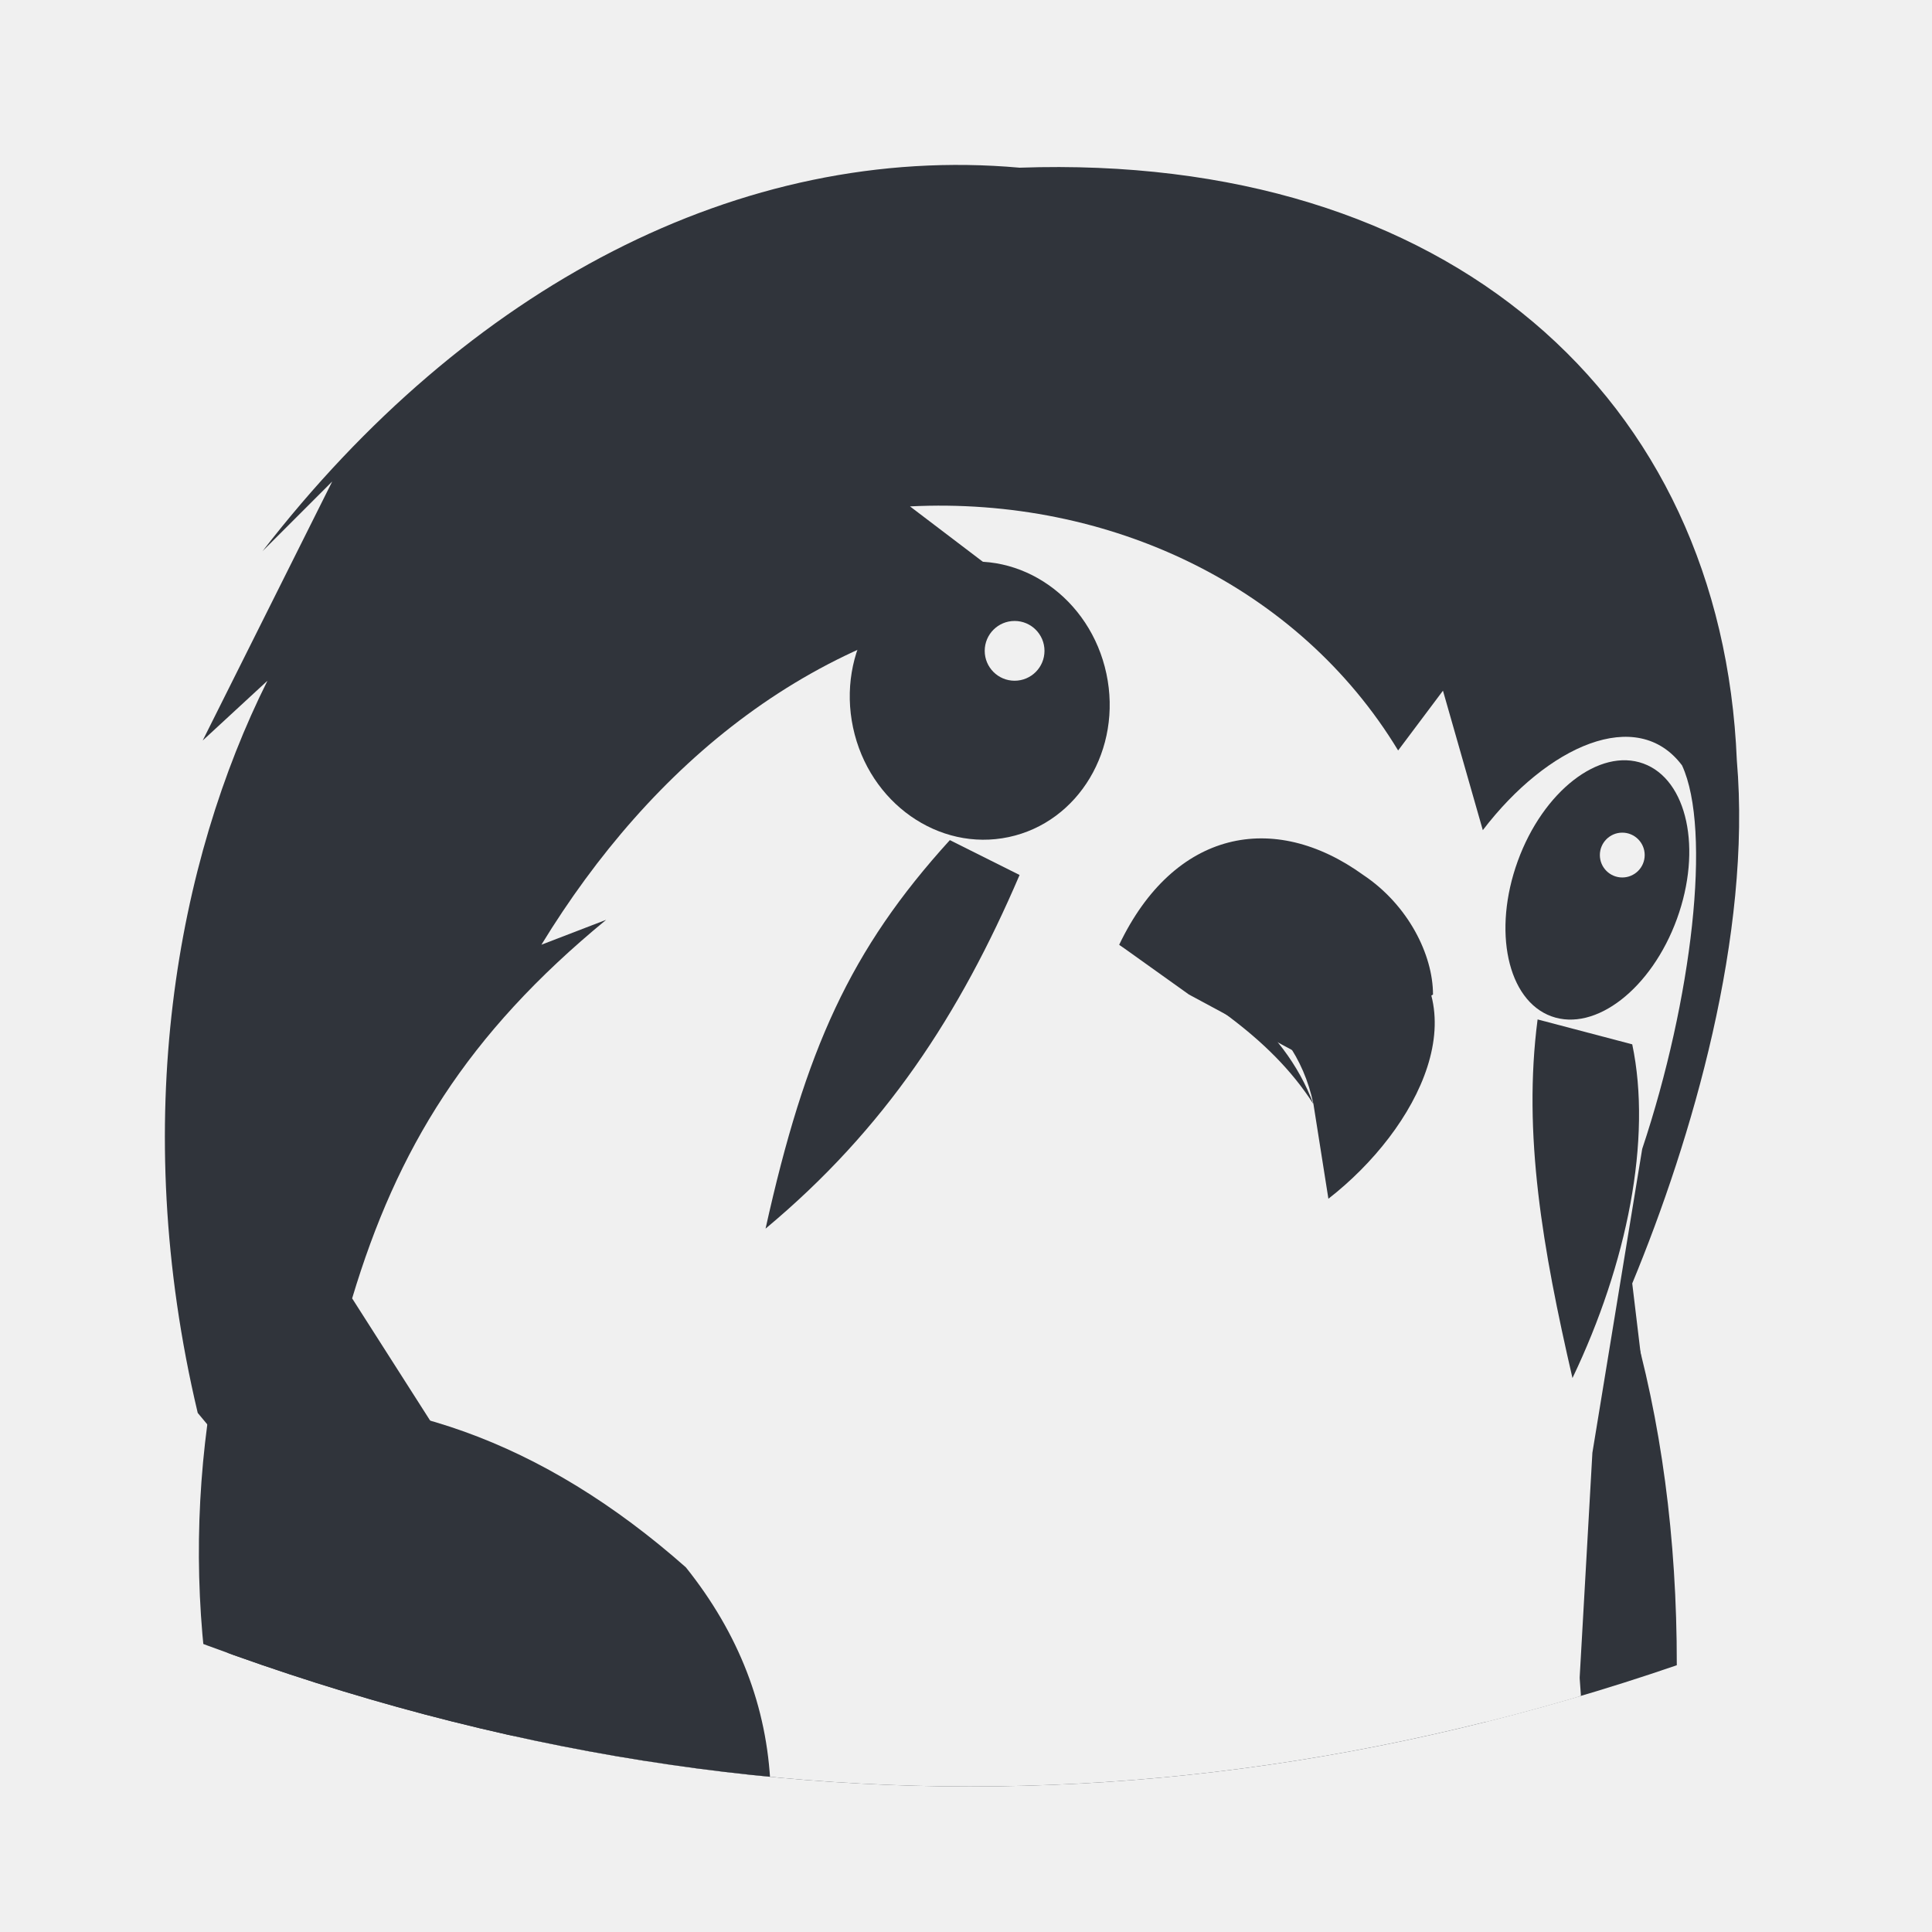
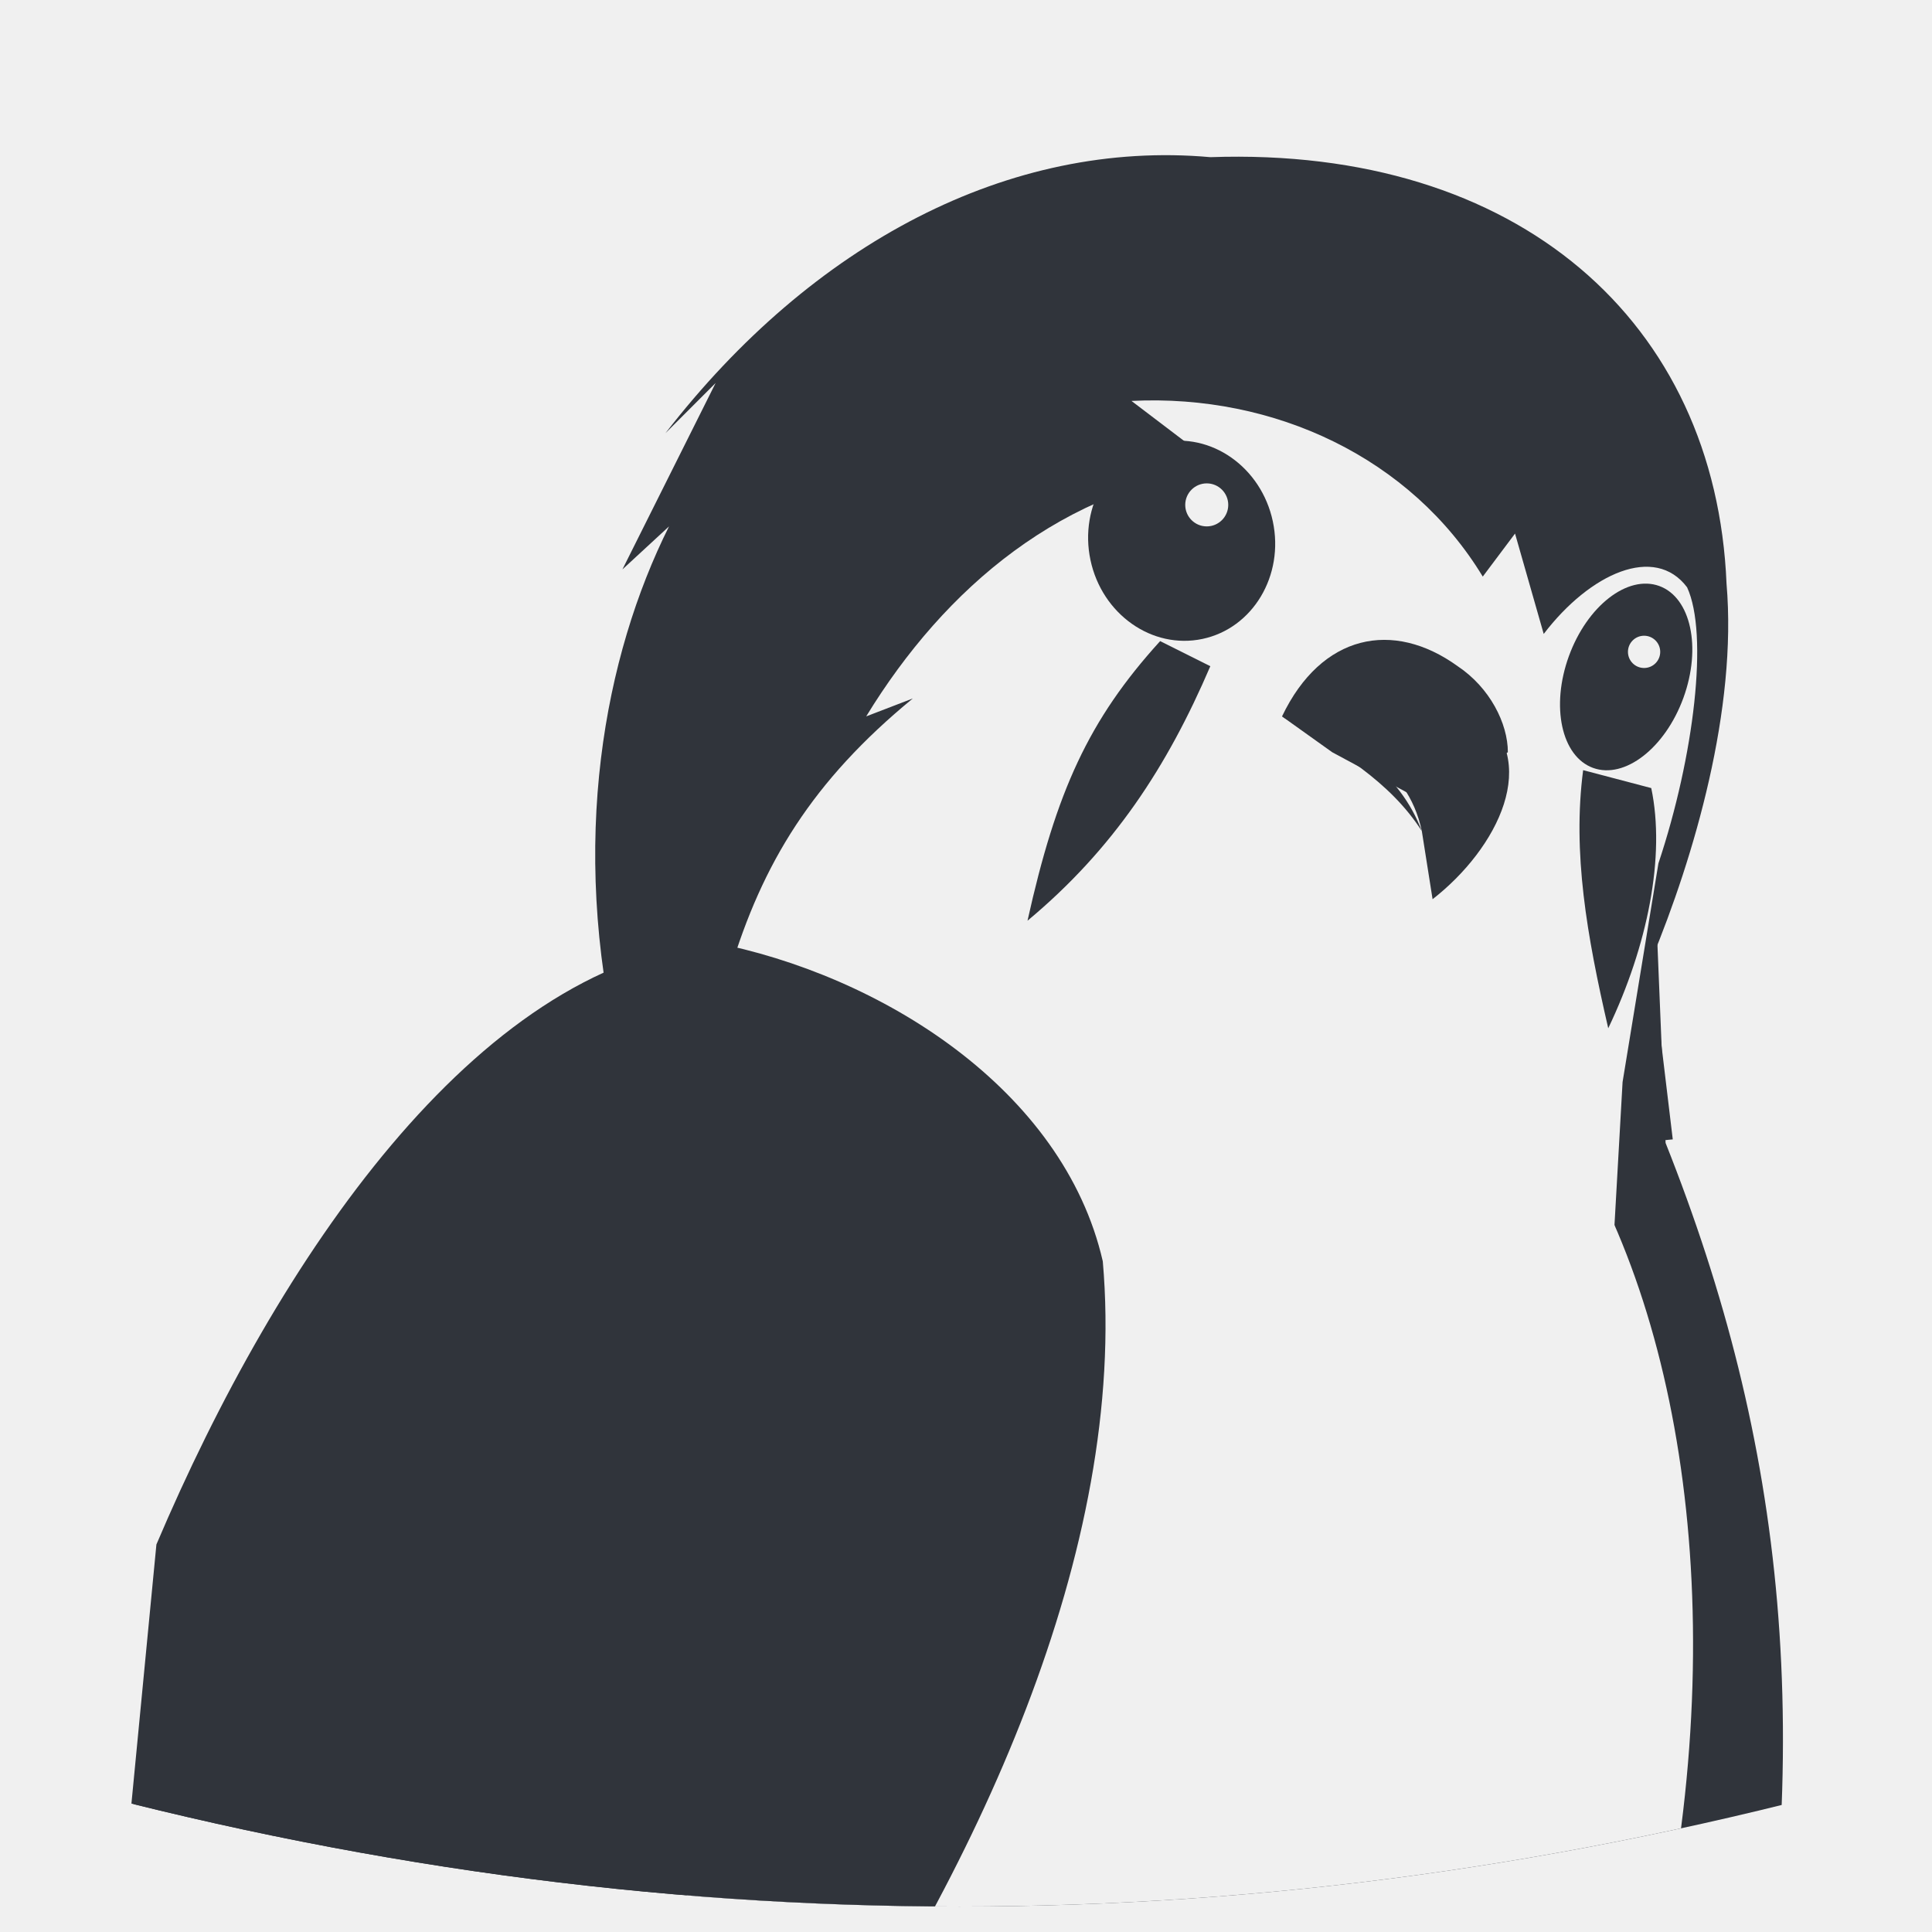
<svg xmlns="http://www.w3.org/2000/svg" width="512" height="512" viewBox="0 0 512 512" role="img" aria-labelledby="title">
  <defs>
    <mask id="mark-cutout" maskUnits="userSpaceOnUse" x="0" y="0" width="512" height="512">
      <defs>
        <clipPath id="bust-crop">
-           <path d="M330 70 H680 V375 Q505 449 330 375 Z" />
+           <path d="M190 60 H700 V540 Q445 610 190 540 Z" />
        </clipPath>
      </defs>
-       <g transform="translate(26 22) scale(1.32) translate(-330 -70)">
+       <g transform="translate(12 16) scale(.95) translate(-190 -60)">
        <g clip-path="url(#bust-crop)">
-           <path id="bust-outline" fill="#FFFFFF" d="M365 289 L620 275 Q652 332 646 412 L356 412 Q341 351 365 289 Z" />
-           <path id="bust-breast" fill="#000000" d="M419 289 L620 286 L629 412 L418 412 L389 345 Z" />
+           <path id="bust-outline" fill="#FFFFFF" d="M392 306 C321 335 257 399 221 484 L205 640 H663 C685 528 675 445 642 362 L639 289 Z" />
+           <path id="bust-breast" fill="#000000" d="M424 312 C395 357 384 410 366 474 L371 640 H626 C660 540 655 444 626 381 L625 313 Z" />
          <path id="head-crown" fill="#FFFFFF" d="M350 337 C336 278 346 226 364 190 L351 202 L377 150 L363 164 C404 111 459 82 515 87 C601 84 656 133 659 206 C662 241 650 282 638 311 L644 361 L390 385 Z" />
          <path id="face" fill="#000000" d="M381 314 C390 284 404 261 432 238 L419 243 C441 207 474 179 518 174 L493 155 C533 153 571 171 591 204 L600 192 L608 220 C621 203 639 195 648 207 C654 220 650 254 640 284 L630 345 L627 398 L441 408 Z" />
          <path id="near-cheek" fill="#FFFFFF" d="M501 222 C481 244 472 264 464 300 C488 280 503 257 515 229 Z" />
          <path id="far-cheek" fill="#FFFFFF" d="M619 258 C616 281 620 304 626 330 C637 307 642 282 638 263 Z" />
          <ellipse id="near-eye" fill="#FFFFFF" cx="507" cy="194" rx="26" ry="28" transform="rotate(-12 507 194)" />
          <ellipse id="far-eye" fill="#FFFFFF" cx="631" cy="232" rx="17" ry="27" transform="rotate(20 631 232)" />
          <circle id="near-eye-highlight" fill="#000000" cx="514" cy="184" r="6" />
          <circle id="far-eye-highlight" fill="#000000" cx="636" cy="225" r="4.5" />
          <path id="beak-upper" fill="#FFFFFF" d="M535 243 C546 220 566 216 584 229 C593 235 598 245 598 253 L575 267 L549 253 Z" />
          <path id="beak-hook" fill="#FFFFFF" d="M535 243 C553 248 570 256 574 275 L577 294 C595 280 608 255 589 241 C570 230 559 254 535 243 Z" />
          <path id="beak-edge" fill="#FFFFFF" d="M535 243 C553 248 568 259 574 275 C565 261 551 253 535 243 Z" />
          <ellipse id="nostril" fill="#FFFFFF" cx="559" cy="236" rx="4" ry="5" transform="rotate(25 559 236)" />
-           <path id="bust-wing" fill="#FFFFFF" d="M356 335 Q405 330 448 368 Q464 388 465 412 L356 412 Z" />
+           <path id="bust-wing" fill="#FFFFFF" d="M376 306 C310 313 255 394 221 474 L205 640 H398 C450 566 492 475 485 395 C474 347 423 315 376 306 Z" />
        </g>
      </g>
    </mask>
  </defs>
  <rect width="512" height="512" fill="#30343B" mask="url(#mark-cutout)" />
</svg>
